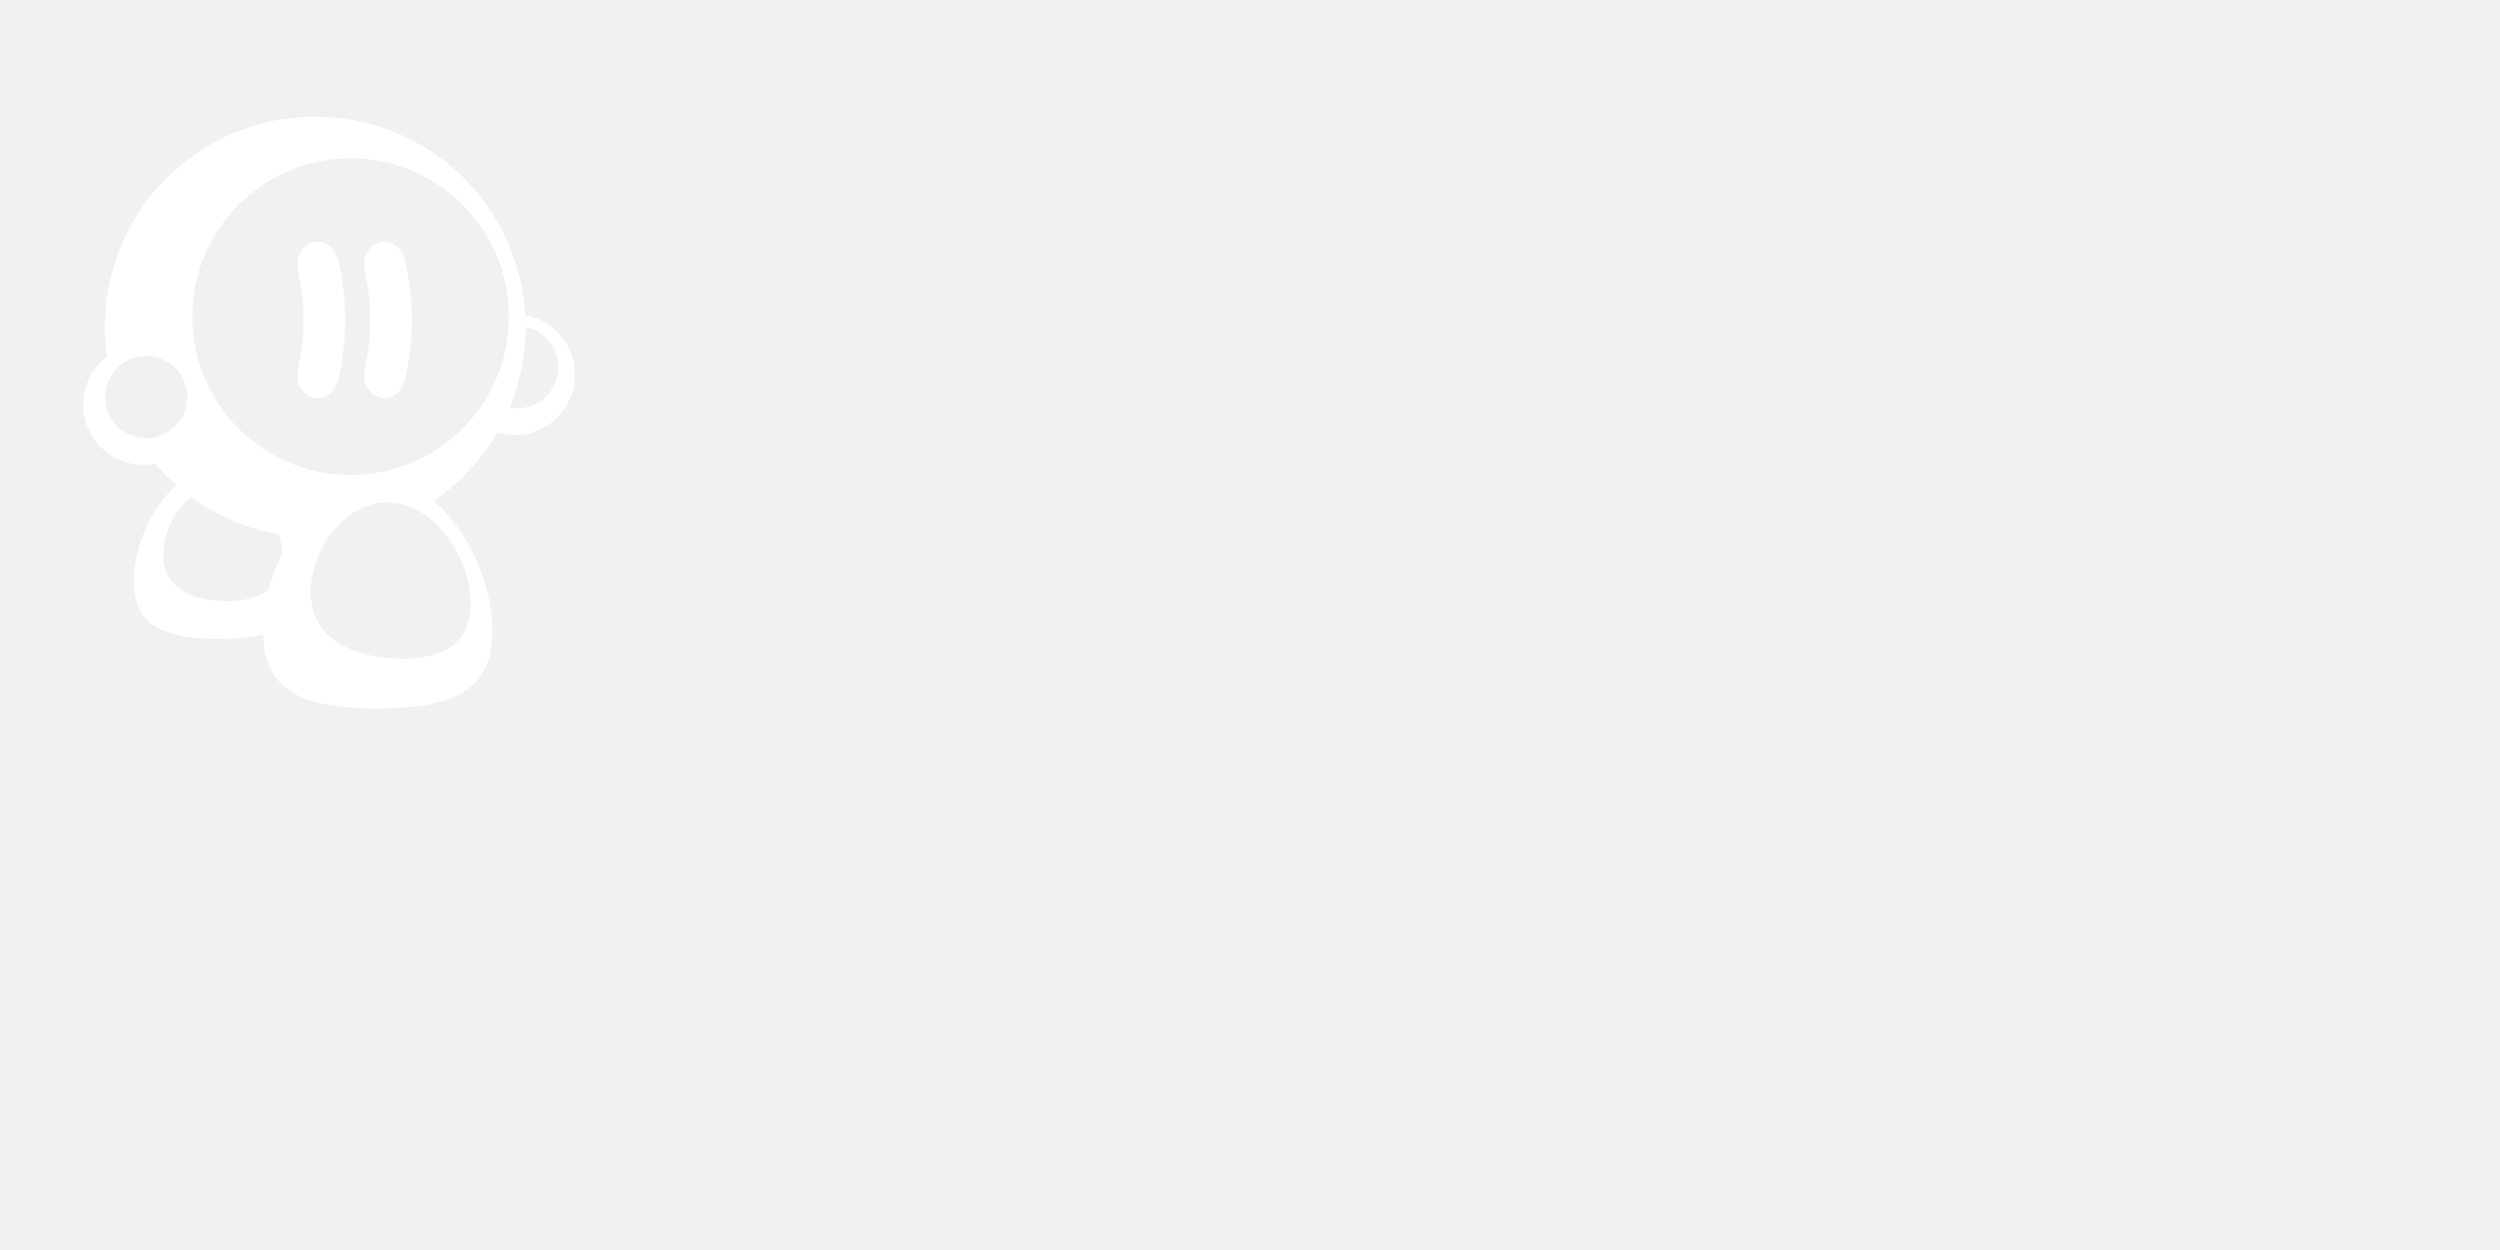
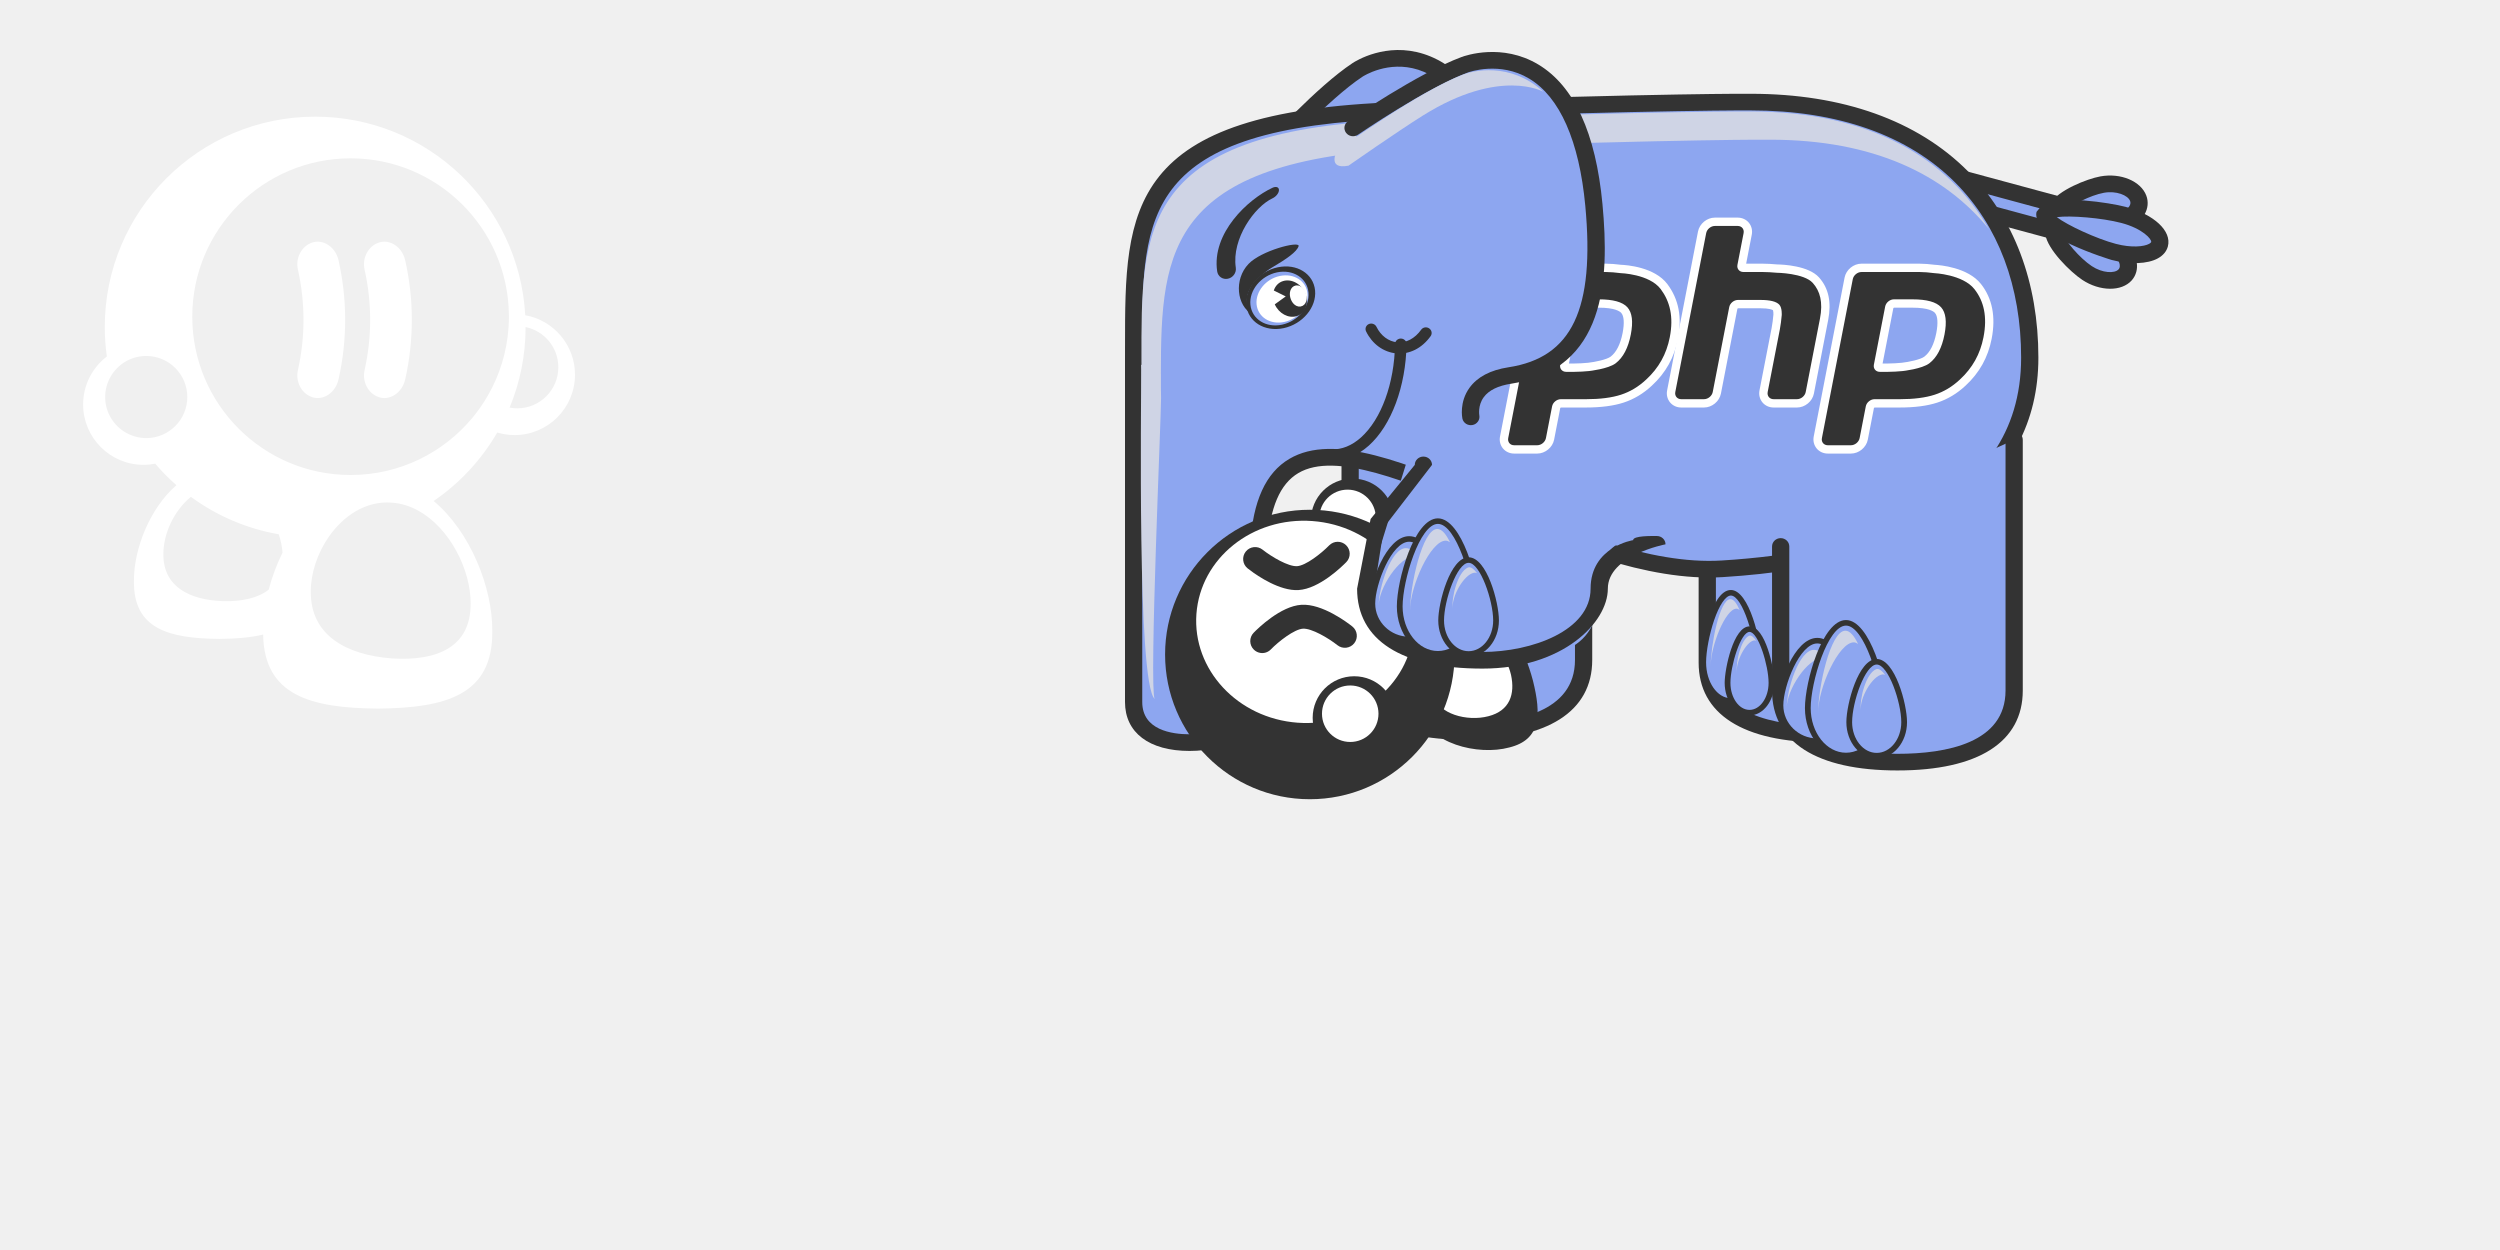
- <svg xmlns="http://www.w3.org/2000/svg" version="1.1" id="dude" x="0px" y="0px" width="300px" height="150px" viewBox="0 0 300 150" enable-background="new 0 0 300 150" xml:space="preserve">
-   <g>
-     <path fill="#FFFFFF" d="M63.03,37.828C62.292,24.545,51.291,14,37.823,14c-13.945,0-25.25,11.305-25.25,25.25  c0,1.199,0.089,2.375,0.25,3.529c-1.728,1.325-2.848,3.404-2.848,5.751c0,4.004,3.246,7.25,7.25,7.25  c0.479,0,0.946-0.05,1.399-0.138c0.787,0.92,1.638,1.783,2.547,2.581c-3.184,2.743-5.141,7.7-5.099,11.526  c-0.062,5.719,4.163,6.863,10.25,6.92c1.978-0.018,3.753-0.156,5.255-0.523c0.117,7.324,5.724,8.812,13.745,8.887  c8.166-0.076,13.833-1.611,13.751-9.283c0.057-5.211-2.651-11.986-7.039-15.629c3.12-2.129,5.734-4.941,7.636-8.219  c0.659,0.197,1.356,0.307,2.079,0.307c4.004,0,7.25-3.246,7.25-7.25C69,41.393,66.422,38.434,63.03,37.828z M17.547,52.572  c-0.445,0-0.875-0.064-1.285-0.176c-2.098-0.565-3.643-2.477-3.643-4.752c0-0.896,0.243-1.734,0.662-2.459  c0.852-1.475,2.441-2.469,4.267-2.469c2.722,0,4.928,2.205,4.928,4.928C22.476,50.365,20.269,52.572,17.547,52.572z M19.605,66.512  c-0.013-2.463,1.286-5.251,3.303-6.891c3.062,2.246,6.649,3.814,10.543,4.494c0.244,0.734,0.4,1.479,0.454,2.202  c-0.709,1.438-1.27,2.946-1.664,4.446c-1.285,1.012-3.206,1.424-5.44,1.377C22.712,72.004,19.585,70.386,19.605,66.512z   M56.478,72.432c0.024,5.198-3.996,6.932-9.476,6.578c-5.475-0.425-9.737-2.791-9.708-7.988c-0.012-2.227,0.786-4.619,2.141-6.578  c1.764-2.551,4.471-4.367,7.568-4.127c1.128,0.072,2.193,0.416,3.175,0.953C53.964,63.343,56.497,68.361,56.478,72.432z M42.073,57  c-10.494,0-19-8.506-19-19c0-10.493,8.506-19,19-19c10.407,0,18.855,8.369,18.994,18.743c0.001,0.086,0.006,0.171,0.006,0.257  c0,0.424-0.019,0.842-0.046,1.258c-0.195,2.986-1.081,5.783-2.498,8.234c-0.541,0.936-1.156,1.823-1.843,2.649  C53.202,54.332,47.949,57,42.073,57z M62.072,49c-0.314,0-0.621-0.032-0.918-0.088c1.234-2.977,1.918-6.238,1.918-9.662  c0,0,0-0.002,0-0.004C65.314,39.709,67,41.693,67,44.072C67,46.794,64.794,49,62.072,49z" />
-     <path fill="#FFFFFF" d="M37.45,29.112c-1.308,0.449-2.002,1.885-1.702,3.234c0.894,3.975,0.894,8.1,0,12.075  c-0.3,1.351,0.395,2.785,1.702,3.235c1.303,0.449,2.807-0.492,3.176-2.138c1.057-4.698,1.057-9.573,0-14.271  C40.257,29.603,38.753,28.662,37.45,29.112z" />
-     <path fill="#FFFFFF" d="M45.45,29.112c-1.307,0.449-2.002,1.885-1.702,3.234c0.895,3.975,0.895,8.1,0,12.075  c-0.3,1.351,0.396,2.786,1.702,3.235c1.304,0.449,2.807-0.492,3.176-2.138c1.058-4.698,1.058-9.573,0-14.271  C48.256,29.603,46.753,28.662,45.45,29.112z" />
+ <svg xmlns="http://www.w3.org/2000/svg" version="1.1" x="0px" y="0px" width="300px" height="150px" viewBox="0 0 300 150" enable-background="new 0 0 300 150" xml:space="preserve">
+   <g id="dude">
+     <g>
+       <path fill="#FFFFFF" d="M63.03,37.828C62.292,24.545,51.291,14,37.823,14c-13.945,0-25.25,11.305-25.25,25.25    c0,1.199,0.089,2.375,0.25,3.529c-1.728,1.325-2.848,3.404-2.848,5.751c0,4.004,3.246,7.25,7.25,7.25    c0.479,0,0.946-0.05,1.399-0.138c0.787,0.92,1.638,1.783,2.547,2.581c-3.184,2.743-5.141,7.7-5.099,11.526    c-0.062,5.719,4.163,6.863,10.25,6.92c1.978-0.018,3.753-0.156,5.255-0.523c0.117,7.324,5.724,8.812,13.745,8.887    c8.166-0.076,13.833-1.611,13.751-9.283c0.057-5.211-2.651-11.986-7.039-15.629c3.12-2.129,5.734-4.941,7.636-8.219    c0.659,0.197,1.356,0.307,2.079,0.307c4.004,0,7.25-3.246,7.25-7.25C69,41.393,66.422,38.434,63.03,37.828z M17.547,52.572    c-0.445,0-0.875-0.064-1.285-0.176c-2.098-0.565-3.643-2.477-3.643-4.752c0-0.896,0.243-1.734,0.662-2.459    c0.852-1.475,2.441-2.469,4.267-2.469c2.722,0,4.928,2.205,4.928,4.928C22.476,50.365,20.269,52.572,17.547,52.572z     M19.605,66.512c-0.013-2.463,1.286-5.251,3.303-6.891c3.062,2.246,6.649,3.814,10.543,4.494c0.244,0.734,0.4,1.479,0.454,2.202    c-0.709,1.438-1.27,2.946-1.664,4.446c-1.285,1.012-3.206,1.424-5.44,1.377C22.712,72.004,19.585,70.386,19.605,66.512z     M56.478,72.432c0.024,5.198-3.996,6.932-9.476,6.578c-5.475-0.425-9.737-2.791-9.708-7.988c-0.012-2.227,0.786-4.619,2.141-6.578    c1.764-2.551,4.471-4.367,7.568-4.127c1.128,0.072,2.193,0.416,3.175,0.953C53.964,63.343,56.497,68.361,56.478,72.432z     M42.073,57c-10.494,0-19-8.506-19-19c0-10.493,8.506-19,19-19c10.407,0,18.855,8.369,18.994,18.743    c0.001,0.086,0.006,0.171,0.006,0.257c0,0.424-0.019,0.842-0.046,1.258c-0.195,2.986-1.081,5.783-2.498,8.234    c-0.541,0.936-1.156,1.823-1.843,2.649C53.202,54.332,47.949,57,42.073,57z M62.072,49c-0.314,0-0.621-0.032-0.918-0.088    c1.234-2.977,1.918-6.238,1.918-9.662c0,0,0-0.002,0-0.004C65.314,39.709,67,41.693,67,44.072C67,46.794,64.794,49,62.072,49z" />
+       <path fill="#FFFFFF" d="M37.45,29.112c-1.308,0.449-2.002,1.885-1.702,3.234c0.894,3.975,0.894,8.1,0,12.075    c-0.3,1.351,0.395,2.785,1.702,3.235c1.303,0.449,2.807-0.492,3.176-2.138c1.057-4.698,1.057-9.573,0-14.271    C40.257,29.603,38.753,28.662,37.45,29.112z" />
+       <path fill="#FFFFFF" d="M45.45,29.112c-1.307,0.449-2.002,1.885-1.702,3.234c0.895,3.975,0.895,8.1,0,12.075    c-0.3,1.351,0.396,2.786,1.702,3.235c1.304,0.449,2.807-0.492,3.176-2.138c1.058-4.698,1.058-9.573,0-14.271    C48.256,29.603,46.753,28.662,45.45,29.112z" />
+     </g>
+   </g>
+   <g id="Layer_3">
+     <g>
+       <g>
+         <g>
+           <g>
+             <path fill="#8DA6F0" d="M152.545,17.965c0,0,6.111-6.766,10.344-9.569c1.349-0.892,11.378-6.17,17.819,11.995       c3.523,9.945,3.583,17.354-4.427,20.514c-4.796,1.893-3.082,5.436-3.082,5.436" />
+             <path fill="#333333" d="M162.304,7.572c-4.294,2.844-10.288,9.456-10.541,9.735c-0.375,0.416-0.331,1.048,0.101,1.409       c0.43,0.361,1.084,0.32,1.46-0.096c0.061-0.068,6.076-6.704,10.152-9.401c0.122-0.083,3.095-2.007,6.716-0.849       c3.808,1.218,7.106,5.486,9.537,12.343c3.869,10.917,2.721,16.68-3.838,19.266c-1.892,0.748-3.138,1.83-3.702,3.221       c-0.744,1.834,0.04,3.491,0.074,3.562c0.239,0.497,0.847,0.708,1.363,0.48c0.518-0.226,0.747-0.815,0.517-1.316       c-0.004-0.01-0.446-0.992-0.015-2.022c0.354-0.85,1.211-1.55,2.546-2.075c9.896-3.905,7.876-13.682,5.013-21.763       C179,12.49,175.353,7.918,170.844,6.476C166.336,5.033,162.702,7.31,162.304,7.572z" />
+           </g>
+           <g>
+             <g>
+               <path fill="#8DA6F0" enable-background="new    " d="M235.064,21.339l12.39,3.35c1.04,0.281,1.696,1.198,1.467,2.046l0,0        c-0.23,0.85-1.258,1.311-2.298,1.029l-9.726-2.63L235.064,21.339z" />
+               <path fill="#333333" d="M233.188,19.797l2.982,6.175l10.192,2.756c1.589,0.43,3.184-0.344,3.557-1.724        c0.373-1.379-0.615-2.85-2.204-3.279L233.188,19.797z M247.194,25.652c0.521,0.141,0.8,0.541,0.727,0.812        c-0.073,0.271-0.517,0.477-1.037,0.336c0,0-8.41-2.274-9.258-2.503c-0.137-0.282-0.341-0.71-0.684-1.417        C239.87,23.672,247.194,25.652,247.194,25.652z" />
+             </g>
+             <g>
+               <path fill="#8DA6F0" enable-background="new    " d="M252.255,22.15c1.923-0.351,3.861,0.386,4.332,1.647        c0.467,1.262-0.71,2.566-2.634,2.92c-1.919,0.352-6.642,0.127-7.111-1.138C246.371,24.319,250.335,22.503,252.255,22.15z" />
+               <path fill="#333333" d="M252.046,21.168L252.046,21.168c-1.607,0.292-5.089,1.669-6.009,3.253l-0.166,1.483        c0.85,2.293,6.837,2.063,8.291,1.798c1.448-0.268,2.608-0.988,3.184-1.979c0.412-0.707,0.487-1.507,0.211-2.249        C256.907,21.735,254.488,20.722,252.046,21.168z M252.463,23.134L252.463,23.134c1.492-0.271,2.895,0.298,3.152,0.989        c0.07,0.192,0.047,0.386-0.073,0.593c-0.216,0.373-0.802,0.836-1.801,1.019c-1.854,0.339-4.896,0.009-5.736-0.456        C248.54,24.621,250.818,23.436,252.463,23.134z" />
+             </g>
+             <g>
+               <path fill="#8DA6F0" enable-background="new    " d="M253.595,29.208c1.662,1.104,2.297,2.789,1.427,3.771        c-0.875,0.98-2.927,0.879-4.586-0.227c-1.658-1.102-4.703-4.386-3.831-5.365C247.48,26.404,251.938,28.105,253.595,29.208z" />
+               <path fill="#333333" d="M245.818,26.728l-0.378,1.397c0.262,1.823,3.018,4.517,4.423,5.452        c2.111,1.406,4.724,1.435,5.944,0.066c0.261-0.295,0.444-0.639,0.545-1.01c0.095-0.352,0.116-0.725,0.061-1.11        c-0.167-1.158-0.986-2.301-2.246-3.137C252.911,27.549,247.427,24.917,245.818,26.728z M253.021,30.028L253.021,30.028        c0.893,0.596,1.282,1.288,1.347,1.738c0.049,0.346-0.09,0.501-0.136,0.553c-0.463,0.521-1.942,0.464-3.224-0.388        c-1.466-0.974-3.223-3.071-3.442-3.88C248.392,28.004,251.418,28.964,253.021,30.028z M254.169,28.387h-0.002H254.169z" />
+             </g>
+             <g>
+               <path fill="#8DA6F0" enable-background="new    " d="M254.806,25.785c2.715,0.716,4.659,2.29,4.338,3.517        c-0.318,1.229-2.774,1.644-5.49,0.928c-2.711-0.713-8.587-3.319-8.269-4.547C245.704,24.455,252.095,25.074,254.806,25.785z" />
+               <path fill="#333333" d="M255.061,24.821L255.061,24.821c-1.974-0.52-8.008-1.406-9.904-0.343l-0.772,0.944        c-0.738,2.842,8.918,5.746,9.016,5.773c2.186,0.574,4.318,0.496,5.569-0.206c0.619-0.347,1.025-0.84,1.177-1.428        C260.627,27.72,258.49,25.724,255.061,24.821z M258.142,29.042c-0.013,0.046-0.08,0.126-0.234,0.212        c-0.62,0.349-2.138,0.501-4,0.011c-2.329-0.613-5.833-2.238-7.089-3.205c1.568-0.228,5.41,0.081,7.735,0.693l-0.001-0.001        C257.124,27.429,258.227,28.717,258.142,29.042z" />
+             </g>
+           </g>
+           <g>
+             <g>
+               <path fill="#8DA6F0" d="M190.033,53.558v25.639c0,6.322-6.273,8.588-14.01,8.588l0,0c-7.738,0-14.008-2.266-14.008-8.588        v-25.94" />
+               <path fill="#333333" d="M160.98,53.256v25.94c0,6.184,5.341,9.587,15.043,9.587s15.044-3.403,15.044-9.587V53.558        c0-0.552-0.463-0.999-1.035-0.999c-0.572,0-1.035,0.447-1.035,0.999v25.639c0,6.273-7.055,7.59-12.975,7.59        c-5.918,0-12.973-1.316-12.973-7.59v-25.94c0-0.551-0.464-0.998-1.035-0.998S160.98,52.705,160.98,53.256z" />
+             </g>
+             <g>
+               <path fill="#8DA6F0" enable-background="new    " d="M168.155,79.166c0,2.558-1.483,4.637-3.312,4.637        s-3.312-2.079-3.312-4.637c0-2.562,1.483-8.347,3.312-8.347S168.155,76.604,168.155,79.166z" />
+               <path fill="#333333" d="M161.184,79.166c0,2.74,1.641,4.971,3.658,4.971c2.017,0,3.657-2.23,3.657-4.971        c0-2.503-1.457-8.682-3.657-8.682C162.643,70.484,161.184,76.663,161.184,79.166z M161.875,79.166        c0-2.786,1.571-8.015,2.967-8.015c1.396,0,2.968,5.229,2.968,8.015c0,2.374-1.331,4.305-2.968,4.305        C163.207,83.471,161.875,81.54,161.875,79.166z" />
+             </g>
+             <path fill="#CFD4E5" d="M162.422,79.629c0-2.464,1.793-6.9,3.102-6.9c0.125,0,0.248,0.063,0.367,0.158       c-0.327-0.781-0.702-1.298-1.099-1.298C163.481,71.589,162.422,77.165,162.422,79.629" />
+             <g>
+               <path fill="#8DA6F0" enable-background="new    " d="M169.717,81.63c0,1.976-1.179,3.578-2.634,3.578        c-1.456,0-2.637-1.603-2.637-3.578c0-1.982,1.181-6.445,2.637-6.445C168.538,75.185,169.717,79.647,169.717,81.63z" />
+               <path fill="#333333" d="M164.102,81.63c0,2.155,1.337,3.911,2.981,3.911c1.642,0,2.979-1.756,2.979-3.911        c0-1.688-1.057-6.778-2.979-6.778C165.158,74.852,164.102,79.942,164.102,81.63z M164.792,81.63        c0-2.072,1.238-6.112,2.292-6.112c1.054,0,2.289,4.04,2.289,6.112c0,1.789-1.027,3.245-2.289,3.245        C165.819,84.875,164.792,83.419,164.792,81.63z" />
+             </g>
+             <path fill="#CFD4E5" d="M165.554,80.452c-0.132-1.408,1.103-3.745,2.065-3.916c0.09-0.012,0.183,0.01,0.275,0.048       c-0.282-0.404-0.602-0.728-0.875-0.601C166.067,76.438,165.422,79.049,165.554,80.452" />
+           </g>
+           <g>
+             <g>
+               <path fill="#8DA6F0" d="M232.891,53.871V79.51c0,6.322-6.272,8.587-14.009,8.587l0,0c-7.737,0-14.01-2.265-14.01-8.587V53.568        " />
+               <path fill="#333333" d="M203.836,53.568V79.51c0,6.181,5.343,9.585,15.045,9.585c4.367,0,7.869-0.688,10.409-2.048        c3.032-1.623,4.636-4.229,4.636-7.537V53.871c0-0.552-0.463-0.998-1.035-0.998c-0.571,0-1.034,0.446-1.034,0.998V79.51        c0,2.611-1.169,4.506-3.572,5.792c-2.198,1.175-5.449,1.796-9.403,1.796c-5.919,0-12.974-1.317-12.974-7.588V53.568        c0-0.552-0.465-0.999-1.036-0.999S203.836,53.017,203.836,53.568z" />
+             </g>
+             <g>
+               <path fill="#8DA6F0" enable-background="new    " d="M211.013,79.479c0,2.557-1.482,4.64-3.311,4.64        c-1.833,0-3.314-2.083-3.314-4.64c0-2.562,1.482-8.347,3.314-8.347C209.531,71.132,211.013,76.917,211.013,79.479z" />
+               <path fill="#333333" d="M205.03,74.242c-0.582,1.711-0.988,3.865-0.988,5.236c0,2.74,1.642,4.972,3.66,4.972        c2.016,0,3.656-2.231,3.656-4.972c0-2.504-1.457-8.679-3.656-8.679C206.458,70.8,205.562,72.67,205.03,74.242z         M204.731,79.479c0-1.309,0.393-3.377,0.954-5.029c0.625-1.841,1.397-2.985,2.016-2.985c1.395,0,2.966,5.229,2.966,8.015        c0,2.375-1.331,4.306-2.966,4.306C206.063,83.784,204.731,81.854,204.731,79.479z" />
+             </g>
+             <path fill="#CFD4E5" d="M205.282,79.943c0-2.464,1.792-6.903,3.1-6.903c0.126,0,0.249,0.064,0.367,0.159       c-0.328-0.78-0.702-1.298-1.099-1.298C206.339,71.901,205.282,77.479,205.282,79.943" />
+             <g>
+               <path fill="#8DA6F0" enable-background="new    " d="M212.576,81.941c0,1.979-1.178,3.577-2.634,3.577        c-1.455,0-2.635-1.599-2.635-3.577c0-1.982,1.18-6.445,2.635-6.445C211.398,75.496,212.576,79.959,212.576,81.941z" />
+               <path fill="#333333" d="M206.961,81.941c0,2.158,1.336,3.911,2.98,3.911c1.643,0,2.979-1.753,2.979-3.911        c0-1.688-1.058-6.777-2.979-6.777C208.018,75.164,206.961,80.254,206.961,81.941z M207.652,81.941        c0-2.071,1.235-6.111,2.29-6.111c1.053,0,2.289,4.04,2.289,6.111c0,1.789-1.027,3.246-2.289,3.246        C208.678,85.188,207.652,83.73,207.652,81.941z" />
+             </g>
+             <path fill="#CFD4E5" d="M208.414,80.765c-0.134-1.406,1.102-3.743,2.064-3.915c0.091-0.013,0.184,0.008,0.275,0.047       c-0.282-0.405-0.602-0.728-0.875-0.601C208.925,76.751,208.28,79.36,208.414,80.765" />
+           </g>
+           <g>
+             <path fill="#8DA6F0" d="M210.119,12.252c0,0-9.059-0.106-42.157,0.99c-33.097,1.097-31.875,12.965-31.927,30.009v40.995       c0,3.468,3.004,4.866,6.712,4.866c3.707,0,6.716-1.398,6.716-4.866c0,0,0.855-11.714,1.593-18.84       c1.651-25.887,32.901,4.257,55.617,2.851c20.643-1.28,36.899-8.405,36.899-25.338       C243.572,25.981,232.918,12.252,210.119,12.252z" />
+             <path fill="#333333" d="M167.927,12.245c-32.914,1.09-32.919,12.88-32.924,29.198L135,43.247v40.999       c0,3.672,2.896,5.867,7.747,5.867c4.855,0,7.751-2.195,7.751-5.867c0.006-0.048,0.859-11.712,1.588-18.741       c0.293-4.587,1.508-7.432,3.715-8.737c4.434-2.619,13.061,0.998,22.199,4.828c9.193,3.854,19.612,8.223,28.738,7.657       c24.419-1.515,37.868-10.867,37.868-26.334c0-9.065-2.928-16.802-8.465-22.377c-6.037-6.076-15.036-9.288-26.023-9.288h0.012       C210.042,11.252,200.669,11.158,167.927,12.245z M137.07,84.246V43.251c0,0.004,0.002-1.807,0.002-1.807       c0.005-15.766,0.01-26.181,30.924-27.205c32.67-1.081,42.019-0.99,42.11-0.989h0.012c10.409,0,18.891,3,24.528,8.675       c5.162,5.193,7.89,12.453,7.89,20.994c0,18.276-19.54,23.325-35.93,24.341c-8.627,0.533-18.803-3.731-27.781-7.496       c-10.063-4.218-18.754-7.861-24.105-4.699c-2.826,1.67-4.363,5.033-4.697,10.28c-0.727,7.02-1.585,18.713-1.593,18.832       c-0.002,3.435-3.562,3.938-5.684,3.938C140.627,88.114,137.07,87.611,137.07,84.246z" />
+           </g>
+           <path fill="#CFD4E5" d="M210.107,13.38c0,0-8.862-0.104-41.247,0.969c-32.383,1.073-31.886,13.005-31.886,29.046l0.004,0.397      c-0.016-0.01-0.033-0.017-0.049-0.025l0.008,0.608c0.036,3.85-0.506,37.478,1.618,39.496      c-0.667-1.488,0.792-34.066,0.774-36.114l-0.02-1.198c0-0.57,0-1.133,0-1.692c-0.001-0.001-0.003-0.001-0.005-0.002      c0.014-15.066,0.807-26.102,31.887-27.131c32.383-1.073,41.248-0.969,41.248-0.969c12.384,0,20.91,4.181,26.219,10.705      C233.771,19.027,224.518,13.38,210.107,13.38z" />
+           <g>
+             <path fill="#8DA6F0" d="M241.701,52.773v30.092c0,6.321-6.274,8.59-14.011,8.59l0,0c-7.738,0-14.008-2.269-14.008-8.59v-17.29" />
+             <path fill="#333333" d="M240.664,52.773v30.092c0,6.275-7.056,7.592-12.975,7.592c-5.917,0-12.973-1.316-12.973-7.592v-17.29       c0-0.551-0.463-0.999-1.035-0.999c-0.571,0-1.035,0.448-1.035,0.999v17.29c0,6.184,5.342,9.59,15.042,9.59       c9.702,0,15.045-3.406,15.045-9.59V52.773c0-0.552-0.463-0.998-1.034-0.998C241.128,51.775,240.664,52.222,240.664,52.773z" />
+             <g>
+               <path fill="#8DA6F0" enable-background="new    " d="M222.494,84.636c0,2.376-1.979,4.305-4.421,4.305        c-2.442,0-4.421-1.929-4.421-4.305c0-2.382,1.979-7.757,4.421-7.757C220.515,76.879,222.494,82.254,222.494,84.636z" />
+               <path fill="#333333" d="M213.308,84.636c0,2.558,2.137,4.639,4.766,4.639s4.767-2.081,4.767-4.639        c0-2.413-2.012-8.09-4.767-8.09C215.32,76.546,213.308,82.223,213.308,84.636z M213.998,84.636c0-2.32,1.97-7.423,4.076-7.423        c2.106,0,4.077,5.103,4.077,7.423c0,2.19-1.829,3.974-4.077,3.974C215.826,88.609,213.998,86.826,213.998,84.636z" />
+             </g>
+             <path fill="#CFD4E5" d="M214.407,84.919c0-2.129,2.475-5.955,4.286-5.955c0.173,0,0.34,0.055,0.507,0.137       c-0.456-0.673-0.97-1.12-1.518-1.12C215.871,77.98,214.407,82.793,214.407,84.919" />
+             <g>
+               <path fill="#8DA6F0" enable-background="new    " d="M226.097,84.971c0,3.139-2.049,5.69-4.578,5.69        c-2.532,0-4.58-2.552-4.58-5.69c0-3.141,2.048-10.231,4.58-10.231C224.048,74.739,226.097,81.83,226.097,84.971z" />
+               <path fill="#333333" d="M216.593,84.971c0,3.32,2.209,6.021,4.925,6.021c2.714,0,4.922-2.701,4.922-6.021        c0-3.151-2.078-10.565-4.922-10.565C218.672,74.405,216.593,81.819,216.593,84.971z M217.283,84.971        c0-3.094,2.048-9.899,4.235-9.899c2.187,0,4.233,6.806,4.233,9.899c0,2.953-1.899,5.357-4.233,5.357        C219.182,90.328,217.283,87.924,217.283,84.971z" />
+             </g>
+             <path fill="#CFD4E5" d="M218.173,85.541c0-3.024,2.478-8.46,4.286-8.46c0.173,0,0.342,0.078,0.507,0.193       c-0.453-0.96-0.971-1.591-1.518-1.591C219.637,75.684,218.173,82.52,218.173,85.541" />
+             <g>
+               <path fill="#8DA6F0" enable-background="new    " d="M228.498,86.66c0,2.222-1.474,4.021-3.294,4.021        c-1.819,0-3.294-1.8-3.294-4.021c0-2.23,1.475-7.25,3.294-7.25C227.024,79.41,228.498,84.43,228.498,86.66z" />
+               <path fill="#333333" d="M221.564,86.66c0,2.401,1.632,4.354,3.64,4.354c2.007,0,3.639-1.952,3.639-4.354        c0-2.185-1.45-7.582-3.639-7.582S221.564,84.476,221.564,86.66z M222.254,86.66c0-2.404,1.563-6.916,2.95-6.916        s2.95,4.512,2.95,6.916c0,2.034-1.325,3.688-2.95,3.688C223.579,90.349,222.254,88.694,222.254,86.66z" />
+             </g>
+             <path fill="#CFD4E5" d="M223.296,85.335c-0.167-1.586,1.377-4.214,2.58-4.404c0.113-0.018,0.229,0.007,0.345,0.052       c-0.354-0.458-0.751-0.817-1.094-0.676C223.934,80.818,223.129,83.754,223.296,85.335" />
+           </g>
+           <path fill="#333333" d="M146.062,32.569c0.09,0.609,0.662,1.004,1.28,0.879c0.618-0.123,1.044-0.72,0.954-1.328      c-0.515-3.476,2.26-7.326,4.406-8.323c0.428-0.198,0.776-0.643,0.773-0.993c0-0.348-0.347-0.471-0.775-0.272      C149.761,23.897,145.376,27.966,146.062,32.569z" />
+           <g>
+             <g>
+               <path fill="#333333" d="M157.81,34.857c-0.193-2.02-2.194-3.264-4.476-2.783c-2.278,0.482-3.971,2.505-3.779,4.523        c0.192,2.016,2.194,3.262,4.473,2.784C156.308,38.898,158.001,36.875,157.81,34.857z M153.834,38.965        c-1.922,0.405-3.618-0.671-3.784-2.401c-0.166-1.734,1.259-3.467,3.182-3.876c1.924-0.406,3.619,0.666,3.787,2.401        C157.184,36.822,155.759,38.554,153.834,38.965z" />
+               <path fill="#FFFFFF" d="M156.897,35.229c0.146,1.523-1.101,3.05-2.784,3.406c-1.69,0.359-3.172-0.589-3.323-2.112        c-0.145-1.524,1.102-3.049,2.786-3.405C155.265,32.758,156.751,33.703,156.897,35.229z" />
+               <g>
+                 <path fill="#333333" d="M156.65,35.243c-0.456-1.161-1.667-1.834-2.693-1.511c-0.55,0.171-0.927,0.596-1.103,1.128         l1.436,0.71l-1.318,0.951c0.488,1.096,1.644,1.725,2.641,1.412C156.644,37.605,157.106,36.404,156.65,35.243z" />
+                 <path fill="#FFFFFF" stroke="#FFFFFF" d="M155.594,34.746c0.256-0.037,0.556,0.271,0.666,0.701         c0.11,0.424-0.008,0.802-0.27,0.842c-0.258,0.038-0.558-0.273-0.669-0.701C155.213,35.164,155.334,34.788,155.594,34.746z" />
+               </g>
+             </g>
+             <path fill="#333333" d="M151.419,32.996c-1.799,1.388-2.368,3.405-1.152,4.548c-0.105-0.045,0.124,0.249,0.027,0.194       c-1.914-1.061-2.234-4.212-0.472-6.066c1.513-1.593,6.052-2.775,6.019-2.16c-0.188,0.704-1.517,1.599-3.167,2.571       C152.143,32.385,151.76,32.733,151.419,32.996z" />
+           </g>
+         </g>
+         <g>
+           <g>
+             <path fill="#333333" d="M181.694,53.929c-0.38,0-0.729-0.159-0.957-0.436c-0.228-0.276-0.316-0.648-0.243-1.021l3.705-19.065       c0.139-0.71,0.813-1.267,1.535-1.267h6.951c0.499,0,1.315,0.062,1.82,0.139c0,0,0.001,0,0.001,0       c0.125,0,3.698,0.13,5.187,2.125c1.265,1.697,1.648,3.71,1.172,6.154c-0.205,1.059-0.56,2.045-1.054,2.932       c-0.49,0.88-1.142,1.698-1.939,2.432c-0.956,0.894-2.034,1.539-3.199,1.917c-1.147,0.374-2.62,0.564-4.377,0.564h-3       c-0.244,0-0.508,0.218-0.555,0.457l-0.738,3.805c-0.14,0.71-0.815,1.265-1.537,1.265H181.694z M189.624,36.421       c-0.244,0-0.507,0.218-0.553,0.456l-1.356,6.979c-0.011,0.057-0.014,0.135,0.034,0.193c0.038,0.047,0.104,0.072,0.186,0.072       h0.998c0.457,0,1.234-0.042,1.696-0.092c0.605-0.065,2.314-0.344,2.954-0.836c0.789-0.607,1.336-1.666,1.625-3.146       c0.266-1.374,0.168-2.329-0.292-2.84c-0.465-0.515-1.525-0.787-3.068-0.787H189.624z" />
+             <path fill="#FFFFFF" d="M192.685,32.64c0.483,0,1.268,0.061,1.745,0.133c0,0,3.494,0.097,4.863,1.93       c1.09,1.463,1.562,3.296,1.082,5.76c-0.196,1.015-0.531,1.943-1,2.783c-0.469,0.843-1.084,1.611-1.841,2.308       c-0.906,0.847-1.909,1.451-3.015,1.81c-1.104,0.36-2.512,0.54-4.223,0.54h-3c-0.484,0-0.953,0.387-1.045,0.861l-0.738,3.805       c-0.093,0.473-0.562,0.86-1.046,0.86h-2.772c-0.482,0-0.802-0.388-0.709-0.86l3.705-19.066       c0.093-0.474,0.562-0.862,1.044-0.862H192.685 M187.934,44.621h0.998c0.482,0,1.269-0.043,1.75-0.095       c0,0,2.312-0.249,3.205-0.937c0.893-0.688,1.496-1.837,1.81-3.446c0.299-1.544,0.162-2.635-0.411-3.271       c-0.573-0.635-1.719-0.952-3.439-0.952h-2.224c-0.482,0-0.953,0.388-1.044,0.861l-1.356,6.978       C187.13,44.233,187.452,44.621,187.934,44.621 M192.685,31.64h-6.951c-0.953,0-1.842,0.733-2.026,1.67l-3.705,19.068       c-0.102,0.518,0.025,1.04,0.348,1.433c0.323,0.393,0.813,0.618,1.343,0.618h2.772c0.952,0,1.843-0.732,2.027-1.667l0.739-3.808       c0.007-0.012,0.05-0.047,0.074-0.053l2.99,0.001c1.81,0,3.335-0.198,4.533-0.59c1.234-0.399,2.375-1.082,3.388-2.029       c0.831-0.764,1.516-1.624,2.032-2.552c0.52-0.932,0.893-1.968,1.108-3.08c0.504-2.589,0.091-4.73-1.262-6.547       c-1.549-2.074-4.949-2.305-5.574-2.329C193.986,31.698,193.194,31.64,192.685,31.64L192.685,31.64z M188.269,43.621       l1.292-6.648c0.007-0.012,0.05-0.047,0.074-0.053l2.212,0.001c1.927,0,2.528,0.436,2.697,0.622       c0.338,0.376,0.399,1.232,0.171,2.41c-0.264,1.355-0.749,2.313-1.438,2.845c-0.455,0.35-1.881,0.645-2.703,0.734       c-0.448,0.048-1.2,0.089-1.643,0.089H188.269L188.269,43.621z" />
+           </g>
+           <g>
+             <path fill="#333333" d="M212.833,48.402c-0.38,0-0.729-0.158-0.957-0.435c-0.228-0.276-0.317-0.649-0.245-1.021l1.454-7.478       c0.088-0.452,0.188-1.205,0.223-1.679c0.021-0.315-0.038-0.758-0.157-0.886c-0.143-0.154-0.576-0.411-1.888-0.411h-2.712       c-0.243,0-0.507,0.218-0.554,0.457l-1.978,10.187c-0.139,0.71-0.813,1.266-1.536,1.266h-2.738       c-0.379,0-0.728-0.158-0.956-0.435c-0.228-0.276-0.318-0.648-0.246-1.021l3.706-19.068c0.138-0.709,0.812-1.264,1.534-1.264       h2.738c0.381,0,0.73,0.159,0.958,0.436c0.227,0.276,0.315,0.647,0.243,1.021l-0.739,3.805       c-0.011,0.056-0.014,0.135,0.035,0.193c0.038,0.046,0.104,0.071,0.186,0.071h2.246c0.497,0,1.305,0.042,1.801,0.094       c0.312,0.001,3.483,0.076,4.659,1.392c1.044,1.168,1.364,2.705,0.977,4.698l-1.711,8.813c-0.137,0.709-0.812,1.266-1.536,1.266       H212.833z" />
+             <path fill="#FFFFFF" d="M208.523,27.114c0.483,0,0.802,0.387,0.709,0.859l-0.739,3.806c-0.092,0.474,0.229,0.86,0.711,0.86       h2.246c0.482,0,1.27,0.041,1.75,0.091c0,0,3.275,0.038,4.338,1.228c0.865,0.968,1.241,2.303,0.859,4.27l-1.711,8.813       c-0.091,0.474-0.562,0.861-1.045,0.861h-2.808c-0.483,0-0.803-0.388-0.711-0.861l1.454-7.477       c0.092-0.474,0.195-1.254,0.231-1.737c0,0,0.064-0.884-0.289-1.264c-0.352-0.381-1.104-0.57-2.254-0.57h-2.712       c-0.483,0-0.952,0.387-1.045,0.86l-1.978,10.188c-0.093,0.474-0.562,0.861-1.045,0.861h-2.738c-0.483,0-0.802-0.388-0.71-0.861       l3.706-19.067c0.092-0.473,0.562-0.859,1.043-0.859H208.523 M208.523,26.114h-2.738c-0.953,0-1.842,0.732-2.025,1.668       l-3.706,19.068c-0.101,0.521,0.027,1.044,0.351,1.436s0.812,0.616,1.341,0.616h2.738c0.953,0,1.843-0.733,2.026-1.669       l1.978-10.189c0.007-0.011,0.05-0.046,0.074-0.052l2.701,0.001c1.053,0,1.409,0.176,1.497,0.232       c0.04,0.116,0.06,0.376,0.049,0.529c-0.033,0.448-0.131,1.189-0.215,1.618l-1.454,7.478c-0.101,0.52,0.026,1.043,0.35,1.435       c0.324,0.393,0.813,0.617,1.343,0.617h2.808c0.956,0,1.846-0.734,2.027-1.672l1.71-8.812c0.419-2.156,0.061-3.833-1.095-5.127       c-1.262-1.411-4.309-1.548-5.025-1.56c-0.521-0.052-1.303-0.092-1.808-0.092h-1.911l0.674-3.476       c0.102-0.518-0.025-1.04-0.347-1.432C209.544,26.34,209.054,26.114,208.523,26.114L208.523,26.114z" />
+           </g>
+           <g>
+             <path fill="#333333" d="M219.338,53.929c-0.381,0-0.73-0.159-0.958-0.437c-0.228-0.276-0.316-0.648-0.243-1.021l3.704-19.065       c0.138-0.71,0.812-1.267,1.535-1.267h6.951c0.5,0,1.316,0.062,1.82,0.139c0.097,0.001,3.656,0.174,5.181,2.115       c1.284,1.633,1.67,3.648,1.181,6.164c-0.207,1.062-0.561,2.048-1.054,2.932c-0.496,0.887-1.149,1.705-1.941,2.432       c-0.953,0.892-2.029,1.538-3.196,1.917c-1.15,0.374-2.623,0.564-4.378,0.564h-3.001c-0.243,0-0.507,0.218-0.553,0.456       l-0.739,3.806c-0.138,0.709-0.812,1.265-1.536,1.265H219.338z M227.266,36.421c-0.243,0-0.508,0.218-0.555,0.458l-1.355,6.977       c-0.015,0.079-0.003,0.149,0.035,0.195c0.048,0.058,0.126,0.07,0.184,0.07h0.999c0.459,0,1.236-0.042,1.696-0.092       c0.605-0.065,2.315-0.344,2.956-0.836c0.788-0.605,1.333-1.664,1.622-3.146c0.267-1.374,0.169-2.33-0.289-2.841       c-0.465-0.514-1.527-0.786-3.068-0.786H227.266z" />
+             <path fill="#FFFFFF" d="M230.327,32.64c0.483,0,1.268,0.061,1.746,0.133c0,0,3.462,0.147,4.863,1.93       c1.128,1.436,1.562,3.296,1.083,5.76c-0.197,1.015-0.531,1.943-1,2.783c-0.471,0.843-1.083,1.611-1.842,2.308       c-0.905,0.847-1.909,1.451-3.013,1.81c-1.106,0.36-2.513,0.54-4.224,0.54h-3.001c-0.481,0-0.952,0.387-1.044,0.861       l-0.739,3.805c-0.092,0.473-0.564,0.86-1.045,0.86h-2.772c-0.483,0-0.803-0.388-0.71-0.86l3.704-19.066       c0.092-0.474,0.563-0.862,1.044-0.862H230.327 M225.575,44.621h0.999c0.483,0,1.271-0.043,1.75-0.095       c0,0,2.312-0.249,3.207-0.937c0.894-0.688,1.495-1.837,1.808-3.446c0.3-1.544,0.163-2.635-0.408-3.271       c-0.575-0.635-1.721-0.952-3.44-0.952h-2.225c-0.482,0-0.952,0.388-1.045,0.861l-1.355,6.978       C224.774,44.233,225.092,44.621,225.575,44.621 M230.327,31.64h-6.951c-0.955,0-1.844,0.734-2.026,1.672l-3.703,19.066       c-0.102,0.518,0.025,1.04,0.348,1.433c0.323,0.393,0.813,0.618,1.344,0.618h2.772c0.955,0,1.845-0.733,2.026-1.67l0.739-3.805       c0.007-0.012,0.05-0.047,0.074-0.053l2.99,0.001c1.833,0,3.316-0.192,4.533-0.589c1.236-0.401,2.376-1.085,3.386-2.03       c0.824-0.756,1.51-1.616,2.032-2.551c0.519-0.93,0.892-1.966,1.108-3.08c0.511-2.629,0.081-4.839-1.278-6.568       c-1.579-2.009-4.953-2.276-5.551-2.308C231.635,31.699,230.838,31.64,230.327,31.64L230.327,31.64z M225.911,43.621       l1.291-6.648c0.007-0.01,0.051-0.047,0.076-0.053l2.213,0.001c1.927,0,2.529,0.436,2.699,0.623       c0.335,0.374,0.396,1.23,0.167,2.409c-0.265,1.357-0.748,2.314-1.436,2.844c-0.458,0.353-1.885,0.646-2.704,0.735       c-0.447,0.048-1.199,0.089-1.643,0.089H225.911L225.911,43.621z" />
+           </g>
+         </g>
+         <g>
+           <path fill="#8DA6F0" d="M162.364,15.352c0,0,8.208-5.643,13.392-7.577c1.652-0.617,13.574-3.767,15.506,16.818      c1.057,11.271-0.846,19.056-10.088,20.467c-5.531,0.845-4.675,4.967-4.675,4.967" />
+           <path fill="#333333" d="M175.381,6.844c-5.244,1.957-13.278,7.461-13.618,7.695c-0.465,0.319-0.573,0.943-0.241,1.392      c0.332,0.449,0.979,0.553,1.444,0.232c0.081-0.054,8.161-5.591,13.162-7.458c0.157-0.057,3.837-1.39,7.369,0.727      c3.677,2.202,6.006,7.477,6.737,15.252c1.165,12.428-1.593,18.226-9.22,19.39c-2.162,0.33-3.736,1.159-4.68,2.469      c-1.239,1.715-0.866,3.602-0.848,3.681c0.113,0.537,0.651,0.883,1.209,0.78c0.559-0.103,0.925-0.626,0.823-1.165      c-0.002-0.009-0.208-1.171,0.531-2.176c0.612-0.832,1.719-1.377,3.289-1.617c11.339-1.73,11.813-12.422,10.959-21.541      c-0.804-8.546-3.398-14.188-7.707-16.769C180.263,5.145,175.869,6.661,175.381,6.844z" />
+         </g>
+         <path fill="#CFD4E5" d="M170.76,13.858c9.293-5.812,14.452-2.839,14.452-2.839c-4.041-3.695-8.586-2.471-9.591-2.094     c-5.167,1.935-15.144,9.082-15.144,9.082s-1.349,2.393,1.339,1.874C161.816,19.882,167.664,15.796,170.76,13.858z" />
+         <g>
+           <path fill="#333333" d="M167.406,41.281c-0.081,4.719-1.643,9.015-4.079,11.206c-1.105,0.996-2.338,1.489-3.569,1.429      c-0.38-0.021-0.703,0.261-0.725,0.628c-0.018,0.369,0.274,0.681,0.655,0.699c1.612,0.082,3.196-0.534,4.582-1.782      c2.7-2.431,4.431-7.089,4.517-12.159c0.008-0.366-0.295-0.67-0.677-0.676C167.727,40.621,167.414,40.914,167.406,41.281z" />
+           <path fill="#333333" d="M170.542,39.564c-0.757,1.058-1.803,1.612-2.873,1.514c-1.041-0.097-1.973-0.791-2.493-1.861      c-0.161-0.334-0.574-0.481-0.917-0.33c-0.344,0.151-0.492,0.548-0.329,0.882c0.733,1.512,2.091,2.496,3.63,2.639      c1.575,0.14,3.076-0.614,4.119-2.075c0.214-0.303,0.132-0.714-0.18-0.929C171.184,39.191,170.757,39.265,170.542,39.564z" />
+         </g>
+       </g>
+       <g>
+         <g id="right_foot_1_">
+           <path fill="#333333" d="M170.303,85.21c1.01,4.062,7.087,5.494,10.808,4.487c3.818-0.942,3.854-3.953,2.843-8.017      c-1.084-4.042-2.575-6.66-6.372-5.635C173.841,76.969,169.218,81.166,170.303,85.21z" />
+           <path fill="#FFFFFF" d="M181.325,80.999c0.494,2.284-0.137,4.292-2.721,4.949c-2.542,0.666-6.065-0.266-6.559-2.551      c-0.529-2.275,2.233-4.793,4.779-5.44C179.401,77.278,180.796,78.723,181.325,80.999z" />
+         </g>
+         <g id="left_arm_1_">
+           <circle fill="#333333" cx="162.302" cy="62.414" r="4.987" />
+           <circle fill="#FFFFFF" cx="161.711" cy="62.147" r="3.39" />
+         </g>
+         <g id="face_group_2_">
+           <circle fill="#333333" cx="157.179" cy="78.539" r="17.368" />
+           <ellipse transform="matrix(0.9973 0.0733 -0.0733 0.9973 5.8921 -11.2795)" fill="#FFFFFF" cx="156.604" cy="74.627" rx="13.068" ry="12.132" />
+         </g>
+         <g id="right_arm_1_">
+           <circle fill="#333333" cx="162.507" cy="86.137" r="4.987" />
+           <circle fill="#FFFFFF" cx="162.028" cy="85.647" r="3.39" />
+         </g>
+         <g id="left_foot_1_">
+           <path fill="#333333" d="M169.723,74.889c1.914,4.357,8.781,4.889,12.606,3.114c3.943-1.722,3.374-5.086,1.46-9.444      c-1.991-4.322-4.132-6.98-8.036-5.172C171.888,65.075,167.731,70.566,169.723,74.889z" />
+           <path fill="#FFFFFF" d="M180.306,69.054c1.092,3.007,0.902,5.815-1.764,6.997c-2.616,1.194-6.705,0.311-7.798-2.696      c-1.128-2.992,1.304-6.656,3.932-7.823C177.329,64.32,179.178,66.06,180.306,69.054z" />
+         </g>
+         <g id="eyes">
+           <path fill="#333333" d="M151.275,78.355c-0.295-0.04-0.58-0.171-0.81-0.395c-0.568-0.554-0.58-1.463-0.026-2.031      c0.519-0.532,3.234-3.196,5.728-3.354c2.493-0.158,5.526,2.136,6.108,2.6c0.621,0.491,0.726,1.395,0.233,2.016      c-0.493,0.622-1.397,0.727-2.017,0.232c-1.092-0.862-3.103-2.045-4.141-1.981c-1.037,0.066-2.913,1.526-3.854,2.493      C152.167,78.273,151.711,78.414,151.275,78.355z" />
+           <path fill="#333333" d="M154.957,70.771c-2.283-0.306-4.72-2.151-5.236-2.561c-0.621-0.493-0.726-1.396-0.233-2.018      c0.493-0.621,1.396-0.725,2.017-0.234c1.094,0.864,3.101,2.048,4.142,1.983c1.04-0.066,2.88-1.498,3.854-2.495      c0.555-0.566,1.463-0.576,2.03-0.023c0.567,0.554,0.579,1.462,0.026,2.029c-0.519,0.531-3.232,3.196-5.727,3.354      C155.544,70.826,155.251,70.811,154.957,70.771z" />
+         </g>
+       </g>
+       <g>
+         <g>
+           <path fill="#8DA6F0" d="M198.828,65.32c0,0-6.993-2.934-6.921,5.322s-6.274,8.592-14.011,8.592l0,0      c-7.737,0-11.706-2.271-13.517-9.59l4.619-14.854" />
+           <path fill="#333333" d="M169.773,55.788l-5.3,6.49l-1.621,8.364c0,6.185,5.344,9.59,15.043,9.59      c9.703,0,15.046-5.575,15.046-9.59s6.921-5.322,6.921-5.322c0-0.552-0.464-0.998-1.035-0.998s-2.854-0.055-2.854,0.497      c0,0-5.102,0.79-5.102,5.823s-7.056,7.593-12.977,7.593c-5.917,0-12.973-1.317-12.973-7.593l1.162-7.378l5.759-7.477      c0-0.551-0.463-0.998-1.035-0.998C170.237,54.79,169.773,55.237,169.773,55.788z" />
+         </g>
+         <g>
+           <g>
+             <path fill="#8DA6F0" enable-background="new    " d="M173.522,72.431c0,2.378-1.979,4.307-4.421,4.307       s-4.421-1.929-4.421-4.307c0-2.381,1.979-7.756,4.421-7.756S173.522,70.05,173.522,72.431z" />
+             <path fill="#333333" d="M164.335,72.431c0,2.559,2.138,4.64,4.767,4.64c2.629,0,4.767-2.081,4.767-4.64       c0-2.412-2.012-8.09-4.767-8.09C166.349,64.341,164.335,70.019,164.335,72.431z M165.025,72.431       c0-2.318,1.971-7.424,4.076-7.424s4.076,5.105,4.076,7.424c0,2.192-1.828,3.975-4.076,3.975       C166.855,76.405,165.025,74.623,165.025,72.431z" />
+           </g>
+           <path fill="#CFD4E5" d="M165.435,72.716c0-2.13,2.476-5.956,4.286-5.956c0.173,0,0.34,0.055,0.508,0.138      c-0.457-0.673-0.971-1.12-1.519-1.12C166.899,65.777,165.435,70.589,165.435,72.716" />
+           <g>
+             <path fill="#8DA6F0" enable-background="new    " d="M177.124,72.768c0,3.137-2.049,5.689-4.577,5.689       c-2.532,0-4.581-2.553-4.581-5.689c0-3.141,2.049-10.233,4.581-10.233C175.075,62.534,177.124,69.627,177.124,72.768z" />
+             <path fill="#333333" d="M167.622,72.768c0,3.32,2.21,6.021,4.926,6.021c2.714,0,4.922-2.701,4.922-6.021       c0-3.153-2.079-10.565-4.922-10.565C169.703,62.202,167.622,69.614,167.622,72.768z M168.312,72.768       c0-3.094,2.049-9.901,4.236-9.901c2.186,0,4.232,6.808,4.232,9.901c0,2.952-1.898,5.355-4.232,5.355       C170.212,78.123,168.312,75.72,168.312,72.768z" />
+           </g>
+           <path fill="#CFD4E5" d="M169.201,73.337c0-3.025,2.478-8.46,4.287-8.46c0.172,0,0.342,0.078,0.507,0.193      c-0.453-0.96-0.971-1.593-1.518-1.593C170.665,63.478,169.201,70.316,169.201,73.337" />
+           <g>
+             <path fill="#8DA6F0" enable-background="new    " d="M179.526,74.457c0,2.22-1.475,4.021-3.294,4.021       c-1.819,0-3.294-1.801-3.294-4.021c0-2.231,1.475-7.25,3.294-7.25C178.052,67.207,179.526,72.226,179.526,74.457z" />
+             <path fill="#333333" d="M172.592,74.457c0,2.4,1.634,4.353,3.64,4.353c2.009,0,3.639-1.952,3.639-4.353       c0-2.187-1.45-7.582-3.639-7.582C174.043,66.875,172.592,72.271,172.592,74.457z M173.283,74.457       c0-2.405,1.564-6.918,2.949-6.918c1.388,0,2.949,4.513,2.949,6.918c0,2.034-1.322,3.687-2.949,3.687       C174.606,78.144,173.283,76.491,173.283,74.457z" />
+           </g>
+           <path fill="#CFD4E5" d="M174.323,73.131c-0.167-1.586,1.377-4.215,2.58-4.404c0.114-0.019,0.229,0.008,0.345,0.052      c-0.353-0.457-0.752-0.819-1.094-0.675C174.962,68.615,174.156,71.55,174.323,73.131" />
+         </g>
+       </g>
+     </g>
  </g>
</svg>
